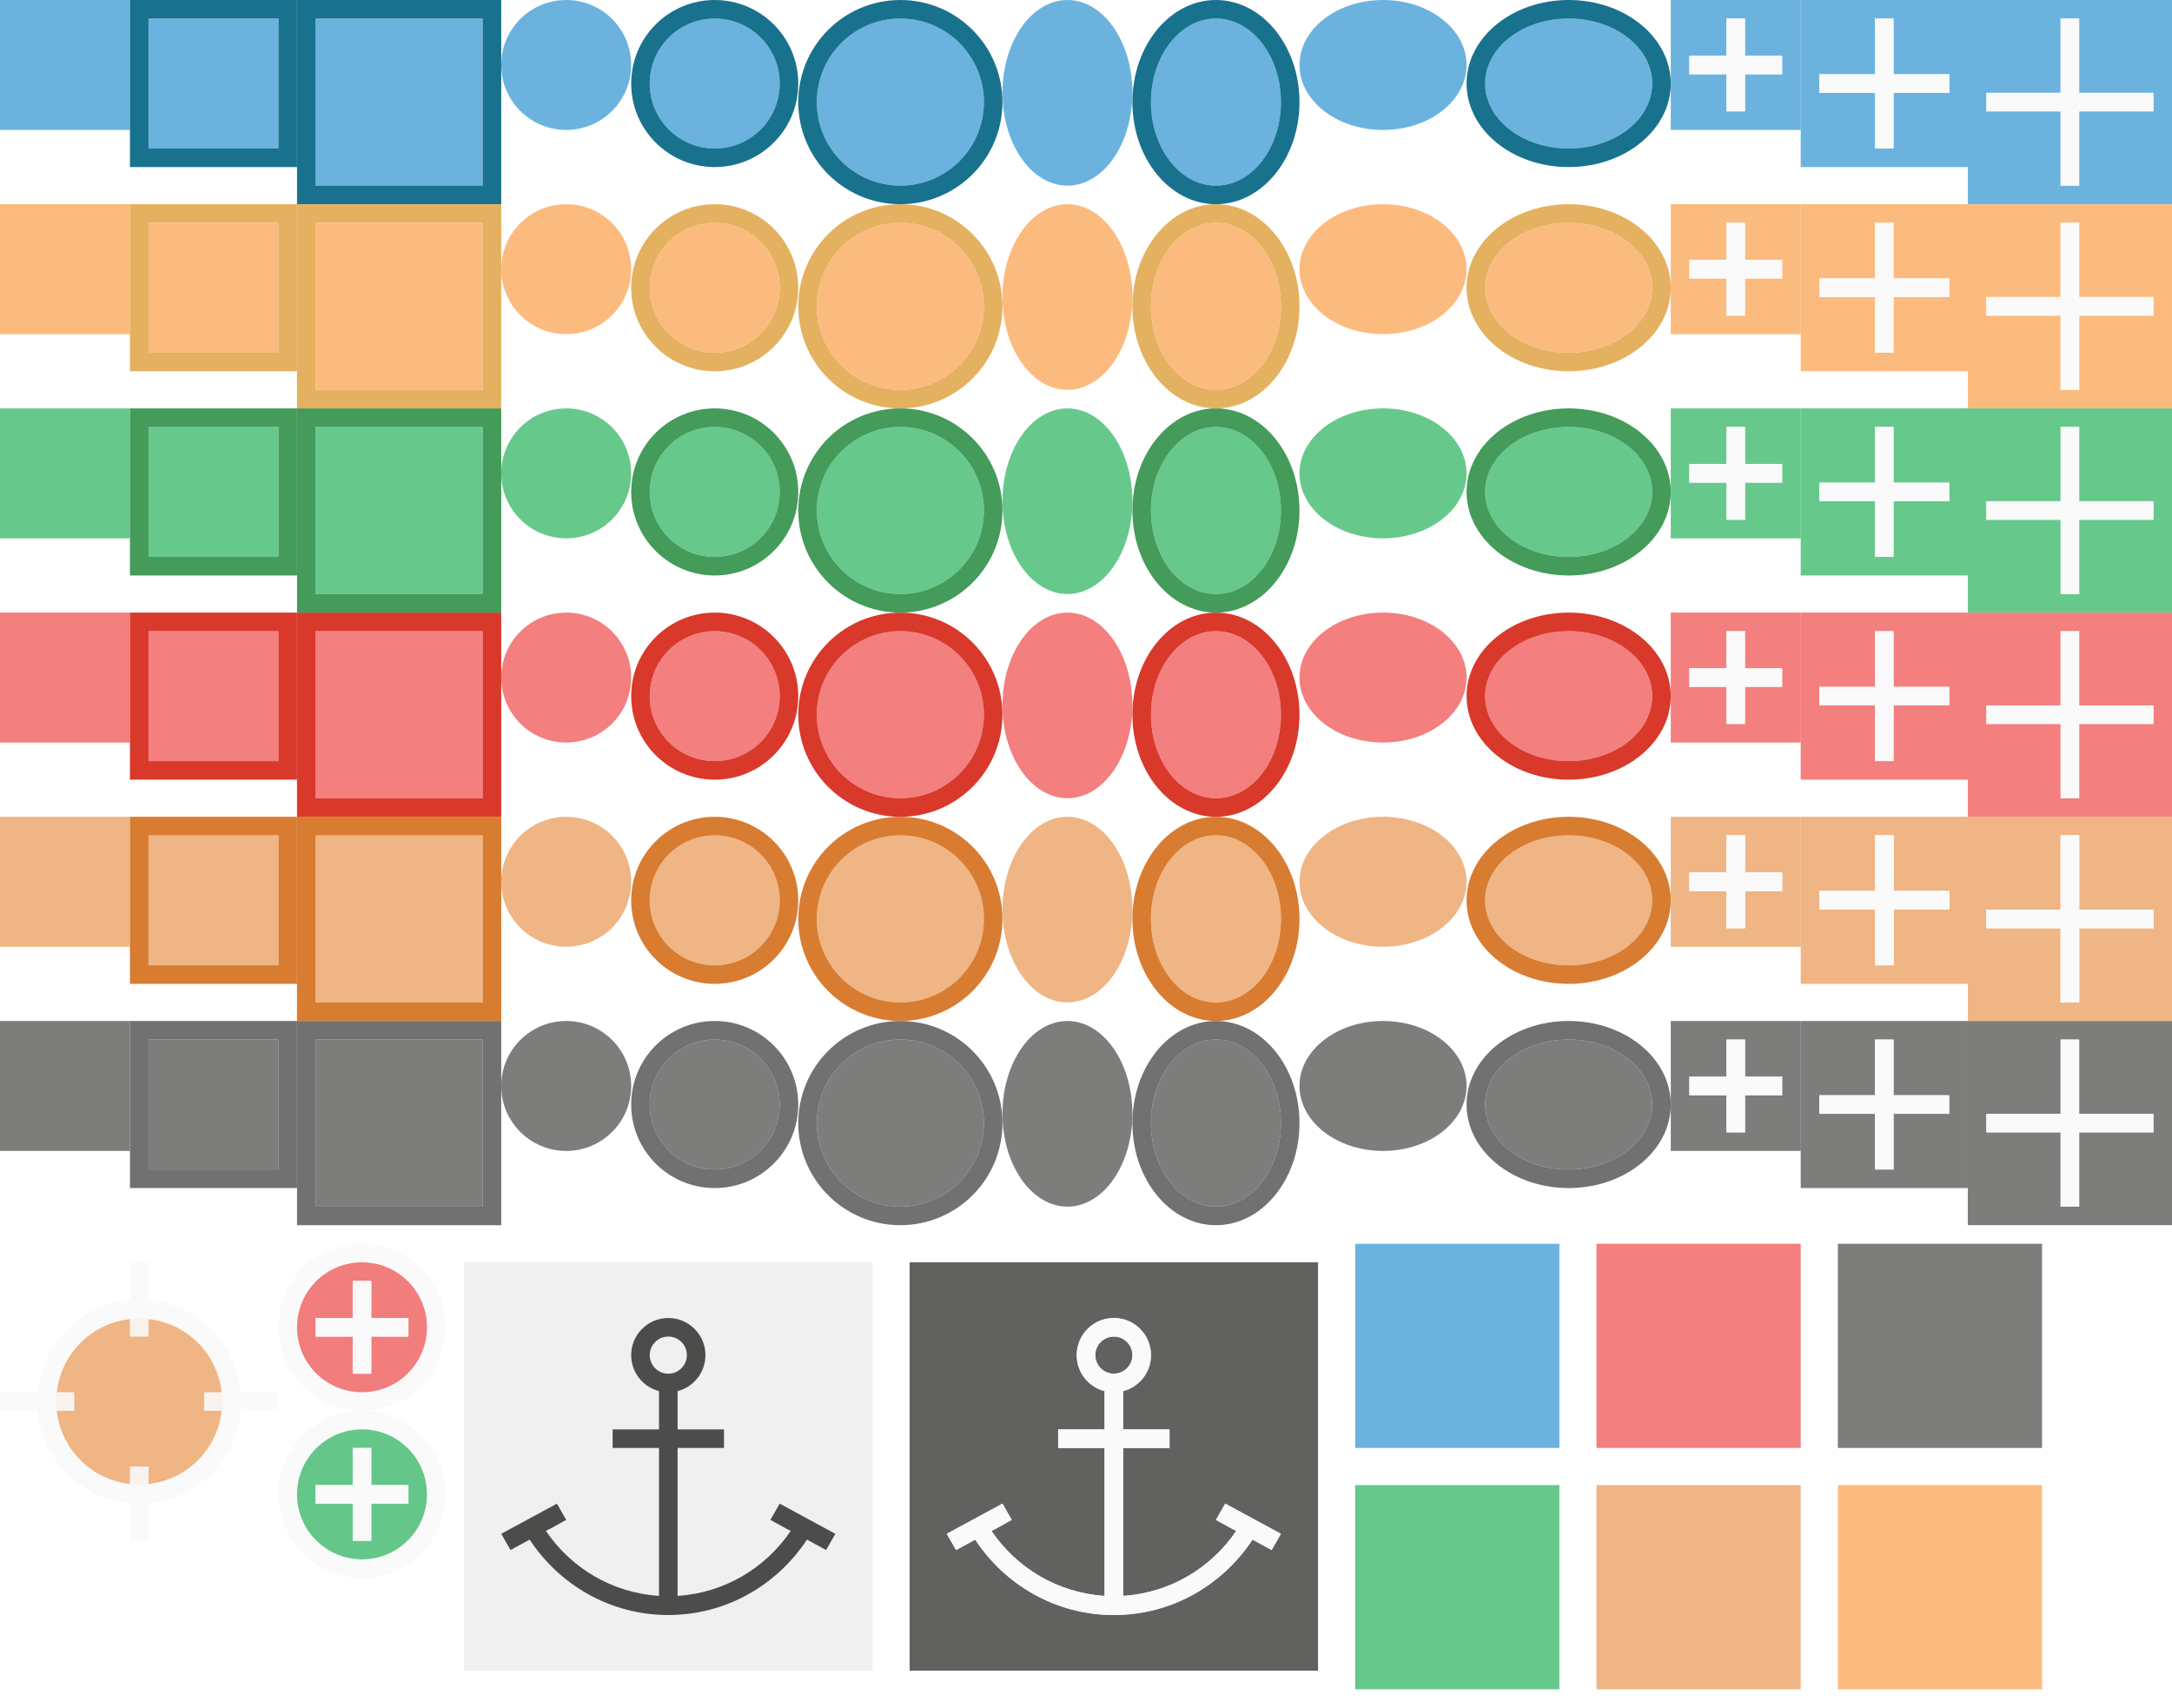
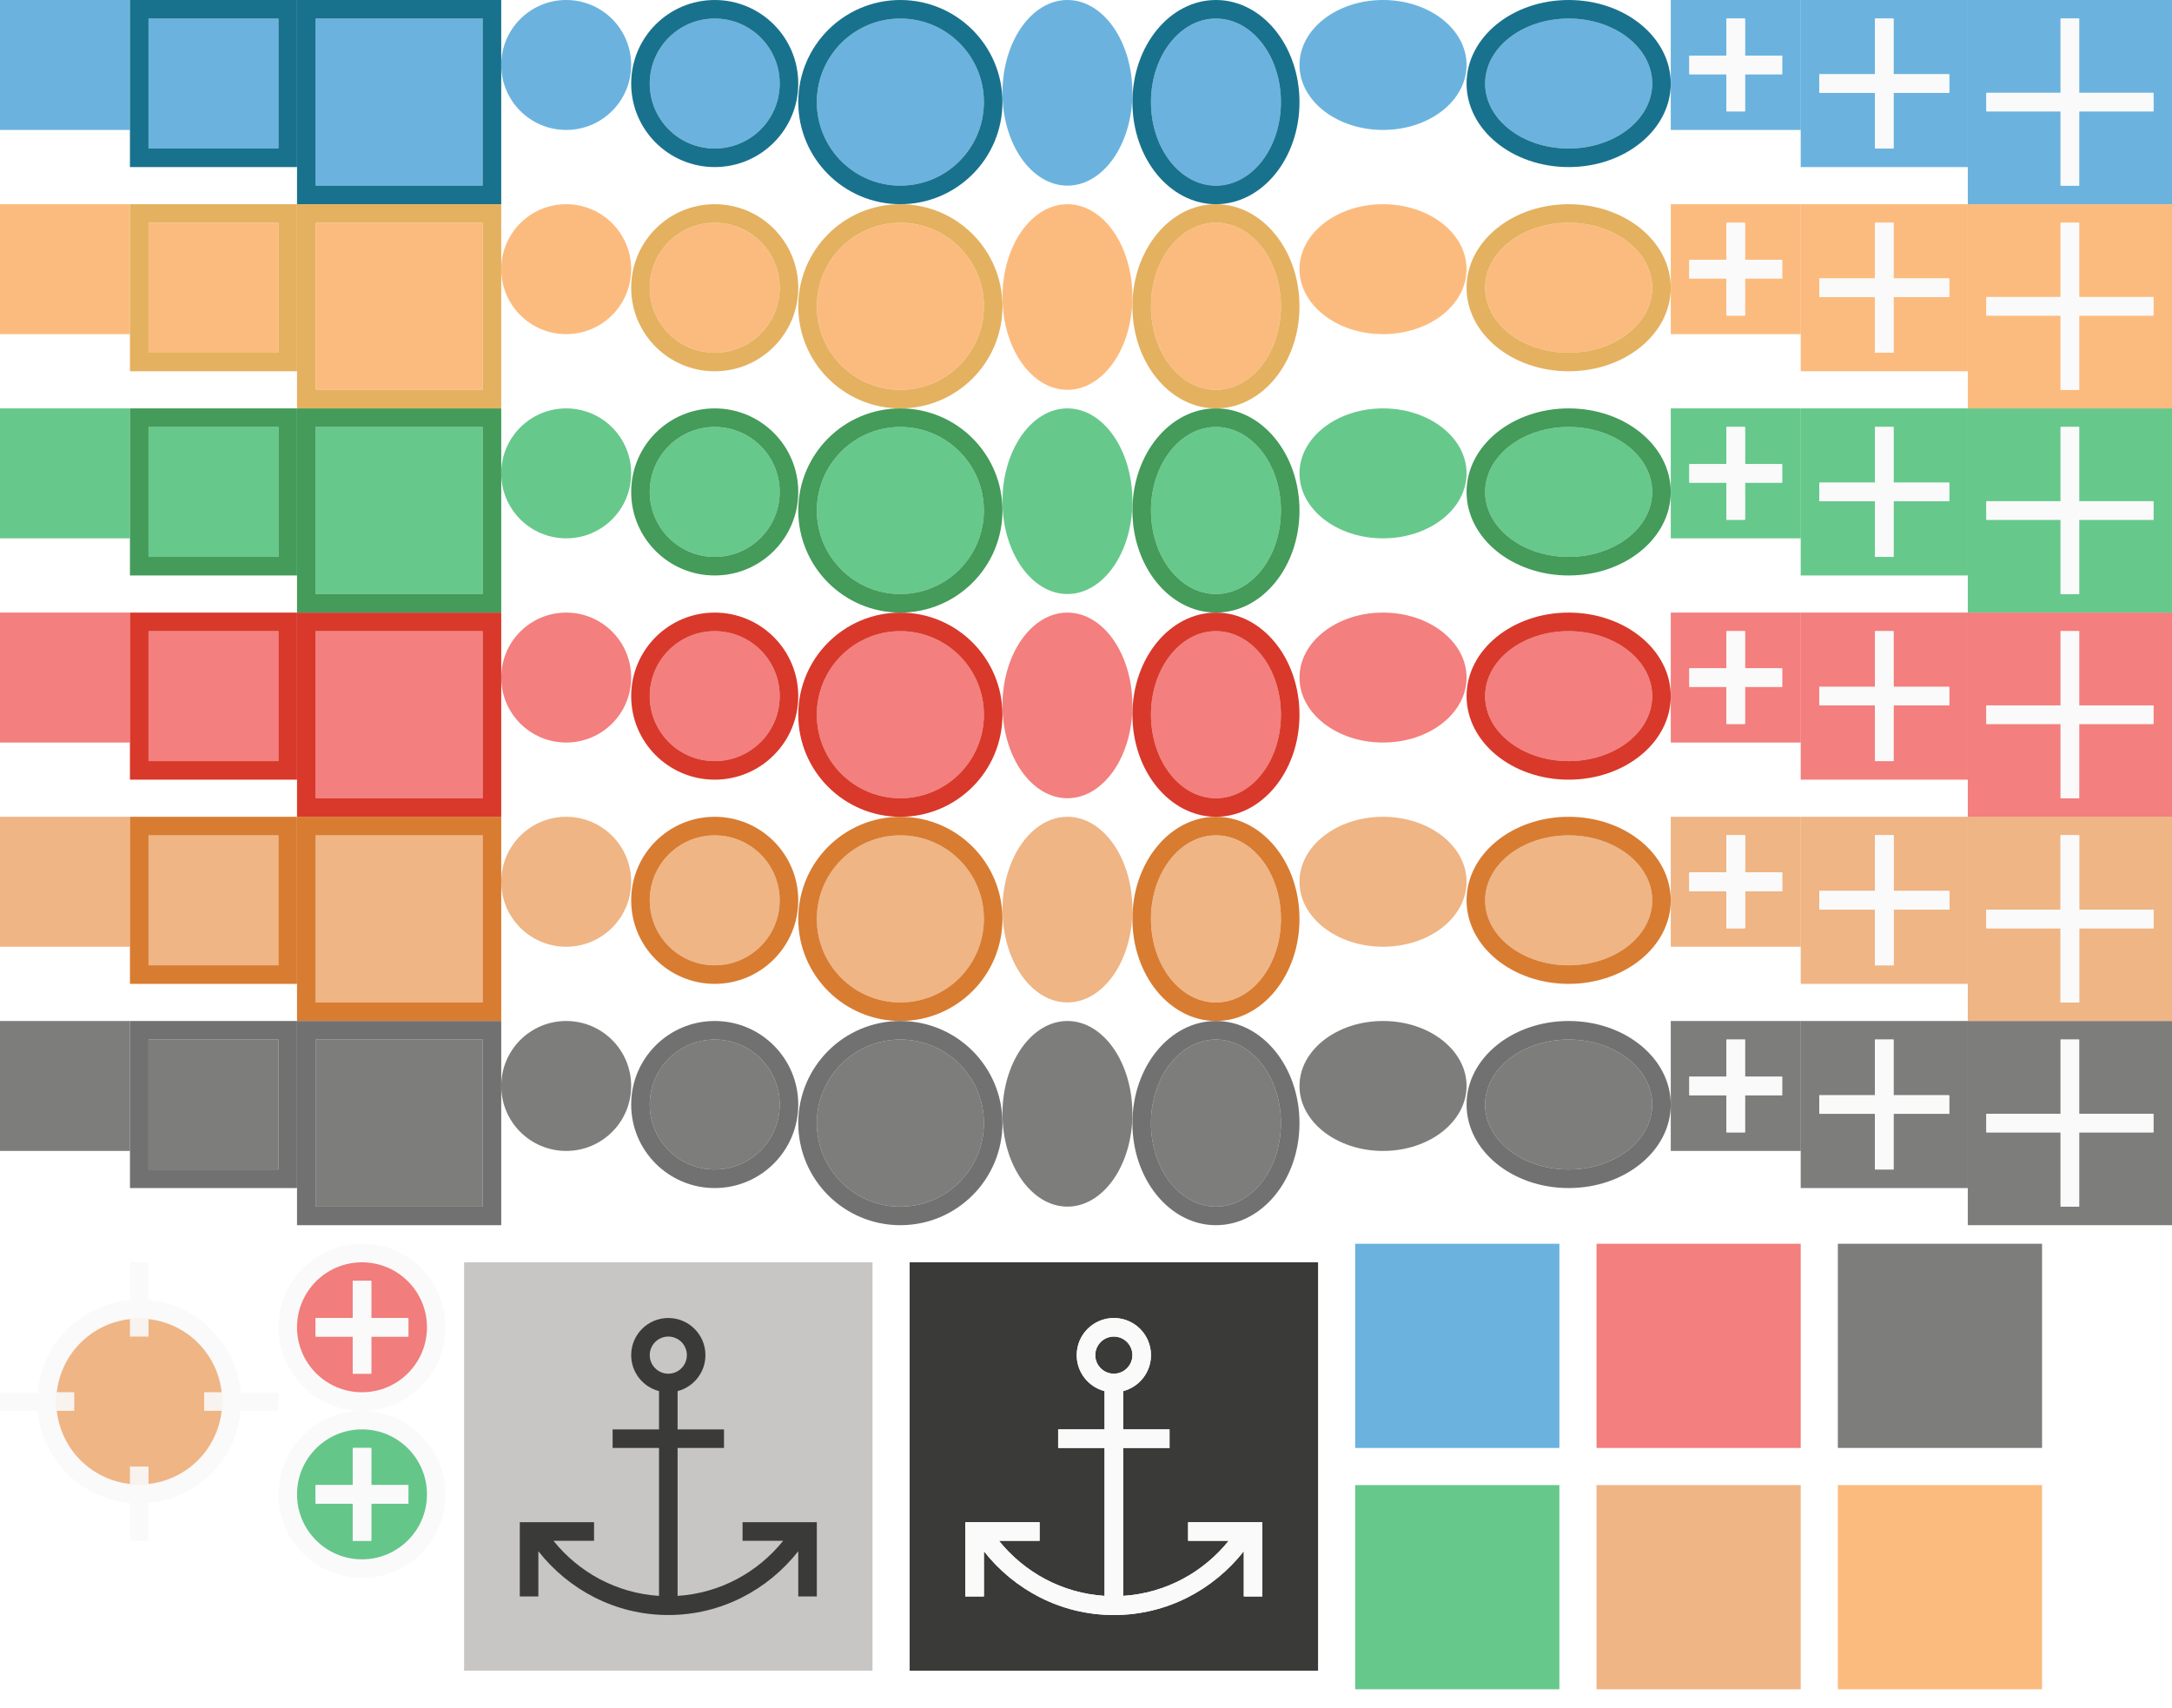
<svg xmlns="http://www.w3.org/2000/svg" viewBox="0 0 117 92">
  <path d="m99 67h11v11h-11z" fill="#3a3a38" opacity=".66" />
-   <path d="m25 68h22v22h-22z" fill="#b3b3b3" opacity=".2" />
-   <path d="m36 71c-1.105 0-2 .895-2 2 0 .932.637 1.716 1.5 1.938v2.062h-2.5v1h2.5v7.969c-2.539-.163-4.748-1.512-6.094-3.5l.188-.094.906-.5-.5-.875c0 0-3 1.625-3 1.625l.5.875 1.031-.562c1.604 2.436 4.336 4.062 7.469 4.062s5.864-1.627 7.469-4.062l1.031.562.5-.875c0-.001-3-1.625-3-1.625l-.5.875.906.5.188.094c-1.345 1.988-3.555 3.337-6.094 3.5v-7.969h2.5v-1h-2.5v-2.062c.863-.222 1.5-1.006 1.5-1.938 0-1.105-.895-2-2-2zm0 1c.552 0 1 .448 1 1s-.448 1-1 1-1-.448-1-1 .448-1 1-1z" fill="#3a3a38" fill-rule="evenodd" opacity=".9" />
+   <path d="m25 68h22v22h-22z" fill="#c8c6c4" />
+   <path d="m36 71c-1.105 0-2 .895-2 2 0 .932.637 1.716 1.5 1.938v2.062h-2.5v1h2.5v7.969c-2.303-.148-4.328-1.277-5.689-2.969h2.189v-1h-3-1v1 3h1v-2.436c1.639 2.079 4.148 3.436 7 3.436s5.361-1.357 7-3.436v2.436h1v-3-1h-1-3v1h2.189c-1.362 1.692-3.386 2.821-5.689 2.969v-7.969h2.5v-1h-2.5v-2.062c.863-.222 1.5-1.006 1.5-1.938 0-1.105-.895-2-2-2zm0 1c.552 0 1 .448 1 1s-.448 1-1 1-1-.448-1-1 .448-1 1-1z" fill="#3a3a38" fill-rule="evenodd" />
  <g fill="#18ab50">
    <path d="m0 22h7v7h-7z" opacity=".66" />
    <path d="m8 23h7v7h-7z" opacity=".66" />
    <path d="m17 23h9v9h-9z" opacity=".66" />
    <path d="m34 25.5a3.5 3.5 0 0 1 -3.5 3.5 3.5 3.5 0 0 1 -3.5-3.5 3.5 3.5 0 0 1 3.5-3.5 3.5 3.5 0 0 1 3.5 3.5z" opacity=".66" />
    <path d="m42 26.5a3.5 3.5 0 0 1 -3.5 3.5 3.5 3.5 0 0 1 -3.5-3.5 3.5 3.5 0 0 1 3.5-3.5 3.5 3.5 0 0 1 3.5 3.5z" opacity=".66" />
    <path d="m53 27.5a4.5 4.5 0 0 1 -4.5 4.5 4.5 4.5 0 0 1 -4.5-4.5 4.5 4.5 0 0 1 4.5-4.5 4.5 4.5 0 0 1 4.5 4.5z" opacity=".66" />
    <path d="m61 27a3.5 5 0 0 1 -3.5 5 3.5 5 0 0 1 -3.5-5 3.5 5 0 0 1 3.5-5 3.5 5 0 0 1 3.5 5z" opacity=".66" />
    <path d="m69 27.5a3.5 4.5 0 0 1 -3.5 4.5 3.5 4.5 0 0 1 -3.5-4.5 3.5 4.5 0 0 1 3.5-4.5 3.5 4.5 0 0 1 3.5 4.5z" opacity=".66" />
    <path d="m79 25.5a4.5 3.5 0 0 1 -4.5 3.5 4.5 3.5 0 0 1 -4.5-3.5 4.5 3.5 0 0 1 4.5-3.5 4.5 3.5 0 0 1 4.5 3.5z" opacity=".66" />
    <path d="m89 26.5a4.5 3.5 0 0 1 -4.5 3.5 4.5 3.5 0 0 1 -4.5-3.5 4.5 3.5 0 0 1 4.5-3.5 4.5 3.5 0 0 1 4.5 3.5z" opacity=".66" />
    <path d="m90 22v7h7v-7zm3 1h1v2h2v1h-2v2h-1v-1-1h-2v-1h2v-1z" opacity=".66" />
    <path d="m97 22v9h9v-9zm4 1h1v3h3v1h-3v3h-1v-1-2h-3v-1h3v-2z" opacity=".66" />
    <path d="m106 22v11h11v-11zm5 1h1v4h4v1h-4v4h-1v-1-3h-4v-1h4v-3z" opacity=".66" />
  </g>
  <g fill="#1e8bcd">
    <path d="m97 0v9h9v-9zm4 1h1v1 2h2 1v1h-1-2v2 1h-1v-1-2h-2-1v-1h1 2v-2z" opacity=".66" />
    <path d="m106 0v11h11v-11zm5 1h1v1 3h3 1v1h-1-3v3 1h-1v-1-3h-3-1v-1h1 3v-3z" opacity=".66" />
    <path d="m90 0v7h7v-7zm3 1h1v1 1h1 1v1h-1-1v1 1h-1v-1-1h-1-1v-1h1 1v-1z" opacity=".66" />
    <path d="m0 0v7h7v-7z" opacity=".66" />
    <path d="m8 1v7h7v-7z" opacity=".66" />
    <path d="m17 1v9h9v-9z" opacity=".66" />
    <path d="m30.5 0c-1.933 0-3.5 1.567-3.5 3.5s1.567 3.5 3.5 3.5 3.5-1.567 3.5-3.5-1.567-3.5-3.5-3.5z" opacity=".66" />
    <path d="m38.5 1c-1.933 0-3.5 1.567-3.5 3.5s1.567 3.5 3.5 3.5 3.5-1.567 3.5-3.5-1.567-3.5-3.5-3.5z" opacity=".66" />
    <path d="m48.5 1c-2.485 0-4.5 2.015-4.5 4.5s2.015 4.5 4.5 4.5 4.5-2.015 4.5-4.5-2.015-4.5-4.5-4.5z" opacity=".66" />
    <path d="m57.5 0c-1.933 0-3.5 2.239-3.5 5s1.567 5 3.5 5 3.5-2.239 3.5-5-1.567-5-3.5-5z" opacity=".66" />
    <path d="m65.5 1c-1.933 0-3.5 2.015-3.5 4.5s1.567 4.5 3.5 4.5 3.5-2.015 3.5-4.5-1.567-4.5-3.5-4.5z" opacity=".66" />
    <path d="m84.5 1c-2.485 0-4.5 1.567-4.5 3.5s2.015 3.5 4.5 3.5 4.5-1.567 4.5-3.5-2.015-3.5-4.5-3.5z" opacity=".66" />
    <path d="m74.5 0c-2.485 0-4.5 1.567-4.5 3.5s2.015 3.5 4.5 3.5 4.5-1.567 4.5-3.5-2.015-3.5-4.5-3.5z" opacity=".66" />
  </g>
  <g fill="#fb983b">
    <path d="m0 11h7v7h-7z" opacity=".66" />
    <path d="m8 12h7v7h-7z" opacity=".66" />
    <path d="m17 12h9v9h-9z" opacity=".66" />
    <path d="m34 14.5a3.5 3.5 0 0 1 -3.5 3.5 3.5 3.5 0 0 1 -3.5-3.5 3.5 3.5 0 0 1 3.5-3.5 3.5 3.5 0 0 1 3.5 3.5z" opacity=".66" />
    <path d="m42 15.5a3.5 3.5 0 0 1 -3.5 3.5 3.5 3.5 0 0 1 -3.5-3.5 3.5 3.5 0 0 1 3.5-3.5 3.5 3.5 0 0 1 3.5 3.5z" opacity=".66" />
    <path d="m53 16.5a4.5 4.5 0 0 1 -4.5 4.5 4.5 4.5 0 0 1 -4.5-4.5 4.5 4.5 0 0 1 4.5-4.5 4.5 4.5 0 0 1 4.5 4.5z" opacity=".66" />
    <path d="m61 16a3.5 5 0 0 1 -3.5 5 3.5 5 0 0 1 -3.5-5 3.5 5 0 0 1 3.5-5 3.5 5 0 0 1 3.5 5z" opacity=".66" />
    <path d="m69 16.5a3.5 4.5 0 0 1 -3.5 4.5 3.5 4.5 0 0 1 -3.5-4.5 3.5 4.5 0 0 1 3.5-4.5 3.5 4.5 0 0 1 3.5 4.5z" opacity=".66" />
    <path d="m79 14.5a4.5 3.5 0 0 1 -4.5 3.5 4.5 3.5 0 0 1 -4.5-3.5 4.5 3.5 0 0 1 4.5-3.5 4.5 3.5 0 0 1 4.5 3.5z" opacity=".66" />
    <path d="m89 15.5a4.5 3.5 0 0 1 -4.5 3.5 4.5 3.5 0 0 1 -4.5-3.5 4.5 3.5 0 0 1 4.5-3.5 4.5 3.5 0 0 1 4.5 3.5z" opacity=".66" />
    <path d="m90 11v7h7v-7zm3 1h1v2h2v1h-2v2h-1v-1-1h-2v-1h2v-1z" opacity=".66" />
    <path d="m97 11v9h9v-9zm4 1h1v3h3v1h-3v3h-1v-1-2h-3v-1h3v-2z" opacity=".66" />
    <path d="m106 11v11h11v-11zm5 1h1v4h4v1h-4v4h-1v-1-3h-4v-1h4v-3z" opacity=".66" />
  </g>
  <g fill="#3a3a38">
    <path d="m0 55h7v7h-7z" opacity=".66" />
    <path d="m8 56h7v7h-7z" opacity=".66" />
    <path d="m17 56h9v9h-9z" opacity=".66" />
    <path d="m34 58.5a3.5 3.5 0 0 1 -3.5 3.5 3.5 3.5 0 0 1 -3.5-3.5 3.5 3.5 0 0 1 3.5-3.5 3.5 3.5 0 0 1 3.5 3.5z" opacity=".66" />
    <path d="m42 59.5a3.5 3.5 0 0 1 -3.5 3.5 3.5 3.5 0 0 1 -3.5-3.5 3.5 3.5 0 0 1 3.5-3.5 3.5 3.5 0 0 1 3.5 3.5z" opacity=".66" />
    <path d="m53 60.5a4.5 4.5 0 0 1 -4.5 4.5 4.5 4.5 0 0 1 -4.5-4.5 4.5 4.5 0 0 1 4.5-4.5 4.5 4.5 0 0 1 4.5 4.5z" opacity=".66" />
    <path d="m61 60a3.5 5 0 0 1 -3.5 5 3.5 5 0 0 1 -3.5-5 3.5 5 0 0 1 3.5-5 3.5 5 0 0 1 3.5 5z" opacity=".66" />
    <path d="m69 60.5a3.5 4.5 0 0 1 -3.5 4.5 3.5 4.5 0 0 1 -3.5-4.5 3.5 4.5 0 0 1 3.5-4.5 3.5 4.5 0 0 1 3.5 4.5z" opacity=".66" />
    <path d="m79 58.5a4.5 3.5 0 0 1 -4.5 3.5 4.5 3.5 0 0 1 -4.5-3.5 4.5 3.5 0 0 1 4.5-3.5 4.5 3.5 0 0 1 4.5 3.5z" opacity=".66" />
    <path d="m89 59.5a4.5 3.5 0 0 1 -4.5 3.5 4.5 3.5 0 0 1 -4.5-3.5 4.5 3.5 0 0 1 4.5-3.5 4.5 3.5 0 0 1 4.5 3.5z" opacity=".66" />
    <path d="m90 55v7h7v-7zm3 1h1v2h2v1h-2v2h-1v-1-1h-2v-1h2v-1z" opacity=".66" />
    <path d="m97 55v9h9v-9zm4 1h1v3h3v1h-3v3h-1v-1-2h-3v-1h3v-2z" opacity=".66" />
    <path d="m106 55v11h11v-11zm5 1h1v4h4v1h-4v4h-1v-1-3h-4v-1h4v-3z" opacity=".66" />
  </g>
  <g fill="#e78e46">
    <path d="m0 44h7v7h-7z" opacity=".66" />
    <path d="m8 45h7v7h-7z" opacity=".66" />
    <path d="m17 45h9v9h-9z" opacity=".66" />
    <path d="m34 47.5a3.5 3.5 0 0 1 -3.5 3.5 3.5 3.5 0 0 1 -3.5-3.5 3.5 3.5 0 0 1 3.5-3.5 3.5 3.5 0 0 1 3.5 3.5z" opacity=".66" />
    <path d="m42 48.5a3.5 3.5 0 0 1 -3.5 3.5 3.5 3.5 0 0 1 -3.5-3.5 3.5 3.5 0 0 1 3.5-3.5 3.5 3.5 0 0 1 3.5 3.5z" opacity=".66" />
    <path d="m53 49.5a4.5 4.5 0 0 1 -4.5 4.5 4.5 4.5 0 0 1 -4.5-4.5 4.5 4.5 0 0 1 4.5-4.5 4.5 4.5 0 0 1 4.5 4.5z" opacity=".66" />
    <path d="m61 49a3.5 5 0 0 1 -3.5 5 3.5 5 0 0 1 -3.5-5 3.5 5 0 0 1 3.5-5 3.5 5 0 0 1 3.5 5z" opacity=".66" />
  </g>
  <path d="m65.5 44c-2.485 0-4.5 2.462-4.5 5.5 0 3.038 2.015 5.5 4.5 5.5s4.5-2.462 4.5-5.5c0-3.038-2.015-5.5-4.5-5.5zm0 1c1.933 0 3.5 2.015 3.5 4.5s-1.567 4.5-3.5 4.5-3.5-2.015-3.5-4.5 1.567-4.5 3.5-4.5z" fill="#d46e1c" opacity=".9" />
  <g fill="#e78e46">
    <path d="m69 49.5a3.5 4.5 0 0 1 -3.5 4.5 3.5 4.5 0 0 1 -3.5-4.5 3.5 4.5 0 0 1 3.5-4.5 3.5 4.5 0 0 1 3.5 4.5z" opacity=".66" />
    <path d="m79 47.5a4.5 3.5 0 0 1 -4.5 3.5 4.5 3.5 0 0 1 -4.5-3.5 4.5 3.5 0 0 1 4.5-3.5 4.5 3.5 0 0 1 4.5 3.5z" opacity=".66" />
    <path d="m89 48.5a4.5 3.5 0 0 1 -4.5 3.5 4.5 3.5 0 0 1 -4.5-3.5 4.5 3.5 0 0 1 4.5-3.5 4.5 3.5 0 0 1 4.5 3.5z" opacity=".66" />
    <path d="m90 44v7h7v-7zm3 1h1v2h2v1h-2v2h-1v-1-1h-2v-1h2v-1z" opacity=".66" />
    <path d="m97 44v9h9v-9zm4 1h1v3h3v1h-3v3h-1v-1-2h-3v-1h3v-2z" opacity=".66" />
    <path d="m106 44v11h11v-11zm5 1h1v4h4v1h-4v4h-1v-1-3h-4v-1h4v-3z" opacity=".66" />
  </g>
  <g fill="#fafafa">
    <path d="m93 45v2h-2v1h2v2h1v-2h2v-1h-2v-2z" />
    <path d="m101 45v3h-3v1h3v3h1v-3h3v-1h-3v-3z" />
    <path d="m111 45v4h-4v1h4v4h1v-4h4v-1h-4v-4z" />
  </g>
  <g fill="#ed3d3b">
    <path d="m0 33h7v7h-7z" opacity=".66" />
    <path d="m8 34h7v7h-7z" opacity=".66" />
    <path d="m17 34h9v9h-9z" opacity=".66" />
    <path d="m34 36.5a3.5 3.5 0 0 1 -3.5 3.5 3.5 3.5 0 0 1 -3.5-3.5 3.5 3.5 0 0 1 3.5-3.5 3.5 3.5 0 0 1 3.5 3.5z" opacity=".66" />
    <path d="m42 37.5a3.5 3.5 0 0 1 -3.5 3.5 3.5 3.5 0 0 1 -3.5-3.5 3.5 3.5 0 0 1 3.5-3.5 3.5 3.5 0 0 1 3.5 3.5z" opacity=".66" />
    <path d="m53 38.5a4.5 4.5 0 0 1 -4.5 4.5 4.5 4.5 0 0 1 -4.5-4.5 4.5 4.5 0 0 1 4.5-4.5 4.5 4.5 0 0 1 4.5 4.5z" opacity=".66" />
    <path d="m61 38a3.5 5 0 0 1 -3.5 5 3.5 5 0 0 1 -3.5-5 3.5 5 0 0 1 3.5-5 3.5 5 0 0 1 3.5 5z" opacity=".66" />
    <path d="m69 38.5a3.5 4.5 0 0 1 -3.5 4.5 3.5 4.5 0 0 1 -3.5-4.5 3.5 4.5 0 0 1 3.5-4.5 3.5 4.5 0 0 1 3.5 4.5z" opacity=".66" />
    <path d="m79 36.5a4.5 3.5 0 0 1 -4.5 3.5 4.5 3.5 0 0 1 -4.5-3.5 4.5 3.5 0 0 1 4.5-3.5 4.5 3.5 0 0 1 4.5 3.5z" opacity=".66" />
    <path d="m89 37.5a4.5 3.5 0 0 1 -4.5 3.5 4.5 3.5 0 0 1 -4.5-3.5 4.5 3.5 0 0 1 4.5-3.5 4.5 3.5 0 0 1 4.5 3.5z" opacity=".66" />
    <path d="m90 33v7h7v-7zm3 1h1v2h2v1h-2v2h-1v-1-1h-2v-1h2v-1z" opacity=".66" />
    <path d="m97 33v9h9v-9zm4 1h1v3h3v1h-3v3h-1v-1-2h-3v-1h3v-2z" opacity=".66" />
    <path d="m106 33v11h11v-11zm5 1h1v4h4v1h-4v4h-1v-1-3h-4v-1h4v-3z" opacity=".66" />
  </g>
  <g fill="#fafafa">
    <path d="m93 34v2h-2v1h2v2h1v-2h2v-1h-2v-2z" opacity=".9" />
    <path d="m101 34v3h-3v1h3v3h1v-3h3v-1h-3v-3z" opacity=".9" />
    <path d="m111 34v4h-4v1h4v4h1v-4h4v-1h-4v-4z" opacity=".9" />
  </g>
  <path d="m73 67h11v11h-11z" fill="#1e8bcd" opacity=".66" />
  <path d="m86 67h11v11h-11z" fill="#ed3d3b" opacity=".66" />
  <path d="m73 80h11v11h-11z" fill="#18ab50" opacity=".66" />
  <path d="m86 80h11v11h-11z" fill="#e78e46" opacity=".66" />
  <path d="m99 80h11v11h-11z" fill="#fb983b" opacity=".66" />
  <path d="m7.5 71c-2.485 0-4.5 2.015-4.5 4.5s2.015 4.5 4.5 4.5 4.5-2.015 4.5-4.5-2.015-4.5-4.5-4.5z" fill="#e78e46" opacity=".66" />
-   <path d="m49 68v22h22v-22zm11 3c1.105 0 2 .895 2 2 0 .932-.637 1.716-1.5 1.938v2.062h2.5v1h-2.5v7.969c2.539-.163 4.748-1.512 6.094-3.5l-.188-.094-.906-.5.5-.875s3 1.624 3 1.625l-.5.875-1.031-.562c-1.605 2.436-4.336 4.062-7.469 4.062s-5.865-1.627-7.469-4.062l-1.031.562-.5-.875s3-1.625 3-1.625l.5.875-.906.5-.188.094c1.345 1.988 3.555 3.337 6.094 3.5v-7.969h-2.5v-1h2.5v-2.062c-.863-.222-1.5-1.006-1.5-1.938 0-1.105.895-2 2-2zm0 1c-.552 0-1 .448-1 1s.448 1 1 1 1-.448 1-1-.448-1-1-1z" fill="#3a3a38" opacity=".8" />
+   <path d="m49 68v22h22v-22zm11 3c1.105 0 2 .895 2 2 0 .932-.637 1.716-1.5 1.938v2.062h2.5v1h-2.5v7.969c2.303-.148 4.328-1.277 5.689-2.969h-2.189v-1h3 1v1 3h-1v-2.436c-1.639 2.079-4.148 3.436-7 3.436s-5.361-1.357-7-3.436v2.436h-1v-3-1h1 3v1h-2.189c1.362 1.692 3.386 2.821 5.689 2.969v-7.969h-2.5v-1h2.5v-2.062c-.863-.222-1.5-1.006-1.5-1.938 0-1.105.895-2 2-2zm0 1c-.552 0-1 .448-1 1s.448 1 1 1 1-.448 1-1-.448-1-1-1z" fill="#3a3a38" />
  <g fill="#fafafa">
    <path d="m93 23v2h-2v1h2v2h1v-2h2v-1h-2v-2z" opacity=".9" />
    <path d="m101 23v3h-3v1h3v3h1v-3h3v-1h-3v-3z" opacity=".9" />
    <path d="m111 23v4h-4v1h4v4h1v-4h4v-1h-4v-4z" opacity=".9" />
    <path d="m93 56v2h-2v1h2v2h1v-2h2v-1h-2v-2z" opacity=".9" />
    <path d="m101 56v3h-3v1h3v3h1v-3h3v-1h-3v-3z" opacity=".9" />
    <path d="m111 56v4h-4v1h4v4h1v-4h4v-1h-4v-4z" opacity=".9" />
    <path d="m7 68v2.031c-2.638.238-4.731 2.331-4.969 4.969h-2.031v1h2.031c.238 2.638 2.331 4.731 4.969 4.969v2.031h1v-2.031c2.638-.238 4.731-2.331 4.969-4.969h2.031v-1h-2.031c-.238-2.638-2.331-4.731-4.969-4.969v-2.031zm0 3.062v.938h1v-.938c2.079.234 3.704 1.858 3.938 3.938h-.938v1h.938c-.234 2.079-1.858 3.704-3.938 3.938v-.938h-1v.938c-2.079-.234-3.704-1.858-3.938-3.938h.938v-1h-.938c.234-2.079 1.858-3.704 3.938-3.938z" opacity=".9" />
    <path d="m93 45v2h-2v1h2v2h1v-2h2v-1h-2v-2z" opacity=".9" />
    <path d="m101 45v3h-3v1h3v3h1v-3h3v-1h-3v-3z" opacity=".9" />
    <path d="m111 45v4h-4v1h4v4h1v-4h4v-1h-4v-4z" opacity=".9" />
  </g>
  <g fill="#d46e1c">
    <path d="m7 44v8 1h8 1v-9h-1-7zm1 1h7v7h-7z" opacity=".9" />
    <path d="m16 44v11h11v-11zm1 1h9v9h-9z" opacity=".9" />
    <path d="m38.5 44c-2.485 0-4.5 2.015-4.5 4.5s2.015 4.5 4.5 4.5 4.5-2.015 4.5-4.5-2.015-4.5-4.5-4.5zm0 1c1.933 0 3.5 1.567 3.5 3.5s-1.567 3.5-3.5 3.5-3.5-1.567-3.5-3.5 1.567-3.5 3.5-3.5z" opacity=".9" />
    <path d="m48.5 44c-3.038 0-5.5 2.462-5.5 5.5s2.462 5.5 5.5 5.5 5.5-2.462 5.5-5.5-2.462-5.5-5.5-5.5zm0 1c2.485 0 4.5 2.015 4.5 4.5s-2.015 4.5-4.5 4.5-4.5-2.015-4.5-4.5 2.015-4.5 4.5-4.5z" opacity=".9" />
    <path d="m84.5 44c-3.038 0-5.5 2.015-5.5 4.5s2.462 4.5 5.5 4.5 5.5-2.015 5.5-4.5-2.462-4.5-5.5-4.5zm0 1c2.485 0 4.5 1.567 4.5 3.5s-2.015 3.5-4.5 3.5-4.5-1.567-4.5-3.5 2.015-3.5 4.5-3.5z" opacity=".9" />
  </g>
  <g fill="#fafafa">
    <path d="m93 12v2h-2v1h2v2h1v-2h2v-1h-2v-2z" opacity=".9" />
    <path d="m101 12v3h-3v1h3v3h1v-3h3v-1h-3v-3z" opacity=".9" />
    <path d="m111 12v4h-4v1h4v4h1v-4h4v-1h-4v-4z" opacity=".9" />
  </g>
  <g fill="#d42314">
    <path d="m16 33v11h11v-11zm1 1h9v9h-9z" opacity=".9" />
    <path d="m7 33v9h9v-9zm1 1h7v7h-7z" opacity=".9" />
    <path d="m38.5 33c-2.485 0-4.5 2.015-4.5 4.5 0 2.485 2.015 4.5 4.5 4.5s4.5-2.015 4.5-4.5c0-2.485-2.015-4.5-4.5-4.5zm0 1c1.933 0 3.5 1.567 3.5 3.5s-1.567 3.5-3.5 3.5-3.5-1.567-3.5-3.5 1.567-3.5 3.5-3.5z" opacity=".9" />
    <path d="m48.5 33c-3.038 0-5.5 2.462-5.5 5.5 0 3.038 2.462 5.5 5.5 5.5s5.5-2.462 5.5-5.5c0-3.038-2.462-5.5-5.5-5.5zm0 1c2.485 0 4.5 2.015 4.5 4.5 0 2.485-2.015 4.5-4.5 4.5s-4.5-2.015-4.5-4.5c0-2.485 2.015-4.5 4.5-4.5z" opacity=".9" />
    <path d="m84.5 33c-3.038 0-5.5 2.015-5.5 4.5 0 2.485 2.462 4.5 5.5 4.5s5.5-2.015 5.5-4.5c0-2.485-2.462-4.5-5.5-4.5zm0 1c2.485 0 4.5 1.567 4.5 3.5s-2.015 3.5-4.5 3.5-4.5-1.567-4.5-3.5 2.015-3.5 4.5-3.5z" opacity=".9" />
    <path d="m65.5 33c-2.485 0-4.5 2.462-4.5 5.5 0 3.038 2.015 5.5 4.5 5.5s4.5-2.462 4.5-5.5c0-3.038-2.015-5.5-4.5-5.5zm0 1c1.933 0 3.5 2.015 3.5 4.5 0 2.485-1.567 4.5-3.5 4.5s-3.5-2.015-3.5-4.5c0-2.485 1.567-4.5 3.5-4.5z" opacity=".9" />
  </g>
  <g fill="#006381">
    <path d="m7 0v8 1h8 1v-9h-1-7zm1 1h7v7h-7z" opacity=".9" />
    <path d="m16 0v11h11v-11zm1 1h9v9h-9z" opacity=".9" />
    <path d="m38.5 0c-2.485 0-4.5 2.015-4.5 4.5s2.015 4.5 4.5 4.5 4.5-2.015 4.5-4.5-2.015-4.5-4.5-4.5zm0 1c1.933 0 3.5 1.567 3.5 3.5s-1.567 3.5-3.5 3.5-3.5-1.567-3.5-3.5 1.567-3.5 3.5-3.5z" opacity=".9" />
    <path d="m48.5 0c-3.038 0-5.5 2.462-5.5 5.5s2.462 5.5 5.5 5.5 5.5-2.462 5.5-5.5-2.462-5.5-5.5-5.5zm0 1c2.485 0 4.5 2.015 4.5 4.5s-2.015 4.5-4.5 4.5-4.5-2.015-4.5-4.5 2.015-4.5 4.5-4.5z" opacity=".9" />
    <path d="m84.5 0c-3.038 0-5.5 2.015-5.5 4.5s2.462 4.5 5.5 4.5 5.5-2.015 5.5-4.5-2.462-4.5-5.5-4.5zm0 1c2.485 0 4.5 1.567 4.5 3.5s-2.015 3.5-4.5 3.5-4.5-1.567-4.5-3.5 2.015-3.5 4.5-3.5z" opacity=".9" />
    <path d="m65.5 0c-2.485 0-4.5 2.462-4.5 5.5 0 3.038 2.015 5.5 4.5 5.5s4.5-2.462 4.5-5.5c0-3.038-2.015-5.5-4.5-5.5zm0 1c1.933 0 3.5 2.015 3.5 4.5s-1.567 4.5-3.5 4.5-3.5-2.015-3.5-4.5 1.567-4.5 3.5-4.5z" opacity=".9" />
  </g>
  <g fill="#309048">
    <path d="m16 22v11h11v-11zm1 1h9v9h-9z" opacity=".9" />
    <path d="m7 22v9h9v-9zm1 1h7v7h-7z" opacity=".9" />
    <path d="m38.5 22c-2.485 0-4.5 2.015-4.5 4.5s2.015 4.5 4.5 4.5 4.5-2.015 4.5-4.5-2.015-4.5-4.5-4.5zm0 1c1.933 0 3.5 1.567 3.5 3.5s-1.567 3.5-3.5 3.5-3.5-1.567-3.5-3.5 1.567-3.5 3.5-3.5z" opacity=".9" />
    <path d="m48.5 22c-3.038 0-5.5 2.462-5.5 5.5 0 3.038 2.462 5.5 5.5 5.5s5.5-2.462 5.5-5.5c0-3.038-2.462-5.5-5.5-5.5zm0 1c2.485 0 4.5 2.015 4.5 4.5s-2.015 4.5-4.5 4.5-4.5-2.015-4.5-4.5 2.015-4.5 4.5-4.5z" opacity=".9" />
    <path d="m84.5 22c-3.038 0-5.5 2.015-5.5 4.5s2.462 4.5 5.5 4.5 5.5-2.015 5.5-4.5-2.462-4.5-5.5-4.5zm0 1c2.485 0 4.5 1.567 4.5 3.5s-2.015 3.5-4.5 3.5-4.5-1.567-4.5-3.5 2.015-3.5 4.5-3.5z" opacity=".9" />
    <path d="m65.5 22c-2.485 0-4.5 2.462-4.5 5.5 0 3.038 2.015 5.5 4.5 5.5s4.5-2.462 4.5-5.5c0-3.038-2.015-5.5-4.5-5.5zm0 1c1.933 0 3.5 2.015 3.5 4.5s-1.567 4.5-3.5 4.5-3.5-2.015-3.5-4.5 1.567-4.5 3.5-4.5z" opacity=".9" />
  </g>
  <g fill="#626262">
    <path d="m16 55v11h11v-11zm1 1h9v9h-9z" opacity=".9" />
    <path d="m7 55v9h9v-9zm1 1h7v7h-7z" opacity=".9" />
    <path d="m38.5 55c-2.485 0-4.5 2.015-4.5 4.5s2.015 4.5 4.5 4.5 4.5-2.015 4.5-4.5-2.015-4.5-4.5-4.5zm0 1c1.933 0 3.5 1.567 3.5 3.5s-1.567 3.5-3.5 3.5-3.5-1.567-3.5-3.5 1.567-3.5 3.5-3.5z" opacity=".9" />
    <path d="m48.5 55c-3.038 0-5.5 2.462-5.5 5.5 0 3.038 2.462 5.5 5.5 5.5s5.5-2.462 5.5-5.5c0-3.038-2.462-5.5-5.5-5.5zm0 1c2.485 0 4.5 2.015 4.5 4.5s-2.015 4.5-4.5 4.5-4.5-2.015-4.5-4.5 2.015-4.5 4.5-4.5z" opacity=".9" />
    <path d="m84.5 55c-3.038 0-5.5 2.015-5.5 4.5s2.462 4.5 5.5 4.5 5.5-2.015 5.5-4.5-2.462-4.5-5.5-4.5zm0 1c2.485 0 4.5 1.567 4.5 3.5s-2.015 3.5-4.5 3.5-4.5-1.567-4.5-3.5 2.015-3.5 4.5-3.5z" opacity=".9" />
    <path d="m65.5 55c-2.485 0-4.5 2.462-4.5 5.5 0 3.038 2.015 5.5 4.5 5.5s4.5-2.462 4.5-5.5c0-3.038-2.015-5.5-4.5-5.5zm0 1c1.933 0 3.5 2.015 3.5 4.5s-1.567 4.5-3.5 4.5-3.5-2.015-3.5-4.5 1.567-4.5 3.5-4.5z" opacity=".9" />
  </g>
  <path d="m24 71.5a4.5 4.5 0 0 1 -4.5 4.5 4.5 4.5 0 0 1 -4.5-4.5 4.5 4.5 0 0 1 4.5-4.5 4.5 4.5 0 0 1 4.5 4.5z" fill="#fafafa" />
  <path d="m19.5 68a3.5 3.5 0 0 0 -3.5 3.5 3.5 3.5 0 0 0 3.5 3.5 3.5 3.5 0 0 0 3.5-3.5 3.5 3.5 0 0 0 -3.5-3.5zm-.5 1h1v2h2v1h-2v2h-1v-2h-2v-1h2z" fill="#ed3d3b" opacity=".66" />
  <path d="m19 69v2h-2v1h2v2h1v-2h2v-1h-2v-2z" fill="#fafafa" opacity=".9" />
  <path d="m24 80.5a4.5 4.5 0 0 1 -4.5 4.5 4.5 4.5 0 0 1 -4.5-4.5 4.5 4.5 0 0 1 4.5-4.5 4.5 4.5 0 0 1 4.5 4.5z" fill="#fafafa" />
  <path d="m19.5 77a3.5 3.5 0 0 0 -3.5 3.5 3.5 3.5 0 0 0 3.5 3.5 3.5 3.5 0 0 0 3.5-3.5 3.5 3.5 0 0 0 -3.5-3.5zm-.5 1h1v2h2v1h-2v2h-1v-2h-2v-1h2z" fill="#18ab50" opacity=".66" />
  <path d="m19 78v2h-2v1h2v2h1v-2h2v-1h-2v-2z" fill="#fafafa" opacity=".9" />
-   <path d="m60 71c-1.105 0-2 .895-2 2 0 .932.637 1.716 1.5 1.938v2.062h-2.5v1h2.5v7.969c-2.539-.163-4.748-1.512-6.094-3.5l.188-.094.906-.5-.5-.875c0 0-3 1.625-3 1.625l.5.875 1.031-.562c1.604 2.436 4.336 4.062 7.469 4.062s5.864-1.627 7.469-4.062l1.031.562.5-.875c0-.001-3-1.625-3-1.625l-.5.875.906.5.188.094c-1.345 1.988-3.555 3.337-6.094 3.5v-7.969h2.5v-1h-2.5v-2.062c.863-.222 1.5-1.006 1.5-1.938 0-1.105-.895-2-2-2zm0 1c.552 0 1 .448 1 1s-.448 1-1 1-1-.448-1-1 .448-1 1-1z" fill="#fafafa" fill-rule="evenodd" opacity=".9" />
+   <path d="m60 71c-1.105 0-2 .895-2 2 0 .932.637 1.716 1.5 1.938v2.062h-2.5v1h2.5v7.969c-2.303-.148-4.328-1.277-5.689-2.969h2.189v-1h-3-1v1 3h1v-2.436c1.639 2.079 4.148 3.436 7 3.436s5.361-1.357 7-3.436v2.436h1v-3-1h-1-3v1h2.189c-1.362 1.692-3.386 2.821-5.689 2.969v-7.969h2.5v-1h-2.5v-2.062c.863-.222 1.5-1.006 1.5-1.938 0-1.105-.895-2-2-2zm0 1c.552 0 1 .448 1 1s-.448 1-1 1-1-.448-1-1 .448-1 1-1z" fill="#fafafa" fill-rule="evenodd" />
  <g fill="#e1a94f">
    <path d="m7 11v8 1h8 1v-9h-1-7zm1 1h7v7h-7z" opacity=".9" />
    <path d="m16 11v11h11v-11zm1 1h9v9h-9z" opacity=".9" />
    <path d="m38.5 11c-2.485 0-4.5 2.015-4.5 4.5s2.015 4.5 4.5 4.5 4.5-2.015 4.5-4.5-2.015-4.5-4.5-4.5zm0 1c1.933 0 3.5 1.567 3.5 3.5s-1.567 3.5-3.5 3.5-3.5-1.567-3.5-3.5 1.567-3.5 3.5-3.5z" opacity=".9" />
    <path d="m48.5 11c-3.038 0-5.5 2.462-5.5 5.5s2.462 5.5 5.5 5.5 5.5-2.462 5.5-5.5-2.462-5.5-5.5-5.5zm0 1c2.485 0 4.5 2.015 4.5 4.5s-2.015 4.5-4.5 4.5-4.5-2.015-4.5-4.5 2.015-4.5 4.5-4.5z" opacity=".9" />
    <path d="m84.5 11c-3.038 0-5.5 2.015-5.5 4.5s2.462 4.5 5.5 4.5 5.5-2.015 5.5-4.5-2.462-4.5-5.5-4.5zm0 1c2.485 0 4.5 1.567 4.5 3.5s-2.015 3.5-4.5 3.5-4.5-1.567-4.5-3.5 2.015-3.5 4.5-3.5z" opacity=".9" />
    <path d="m65.5 11c-2.485 0-4.5 2.462-4.5 5.5 0 3.038 2.015 5.5 4.5 5.5s4.5-2.462 4.5-5.5c0-3.038-2.015-5.5-4.5-5.5zm0 1c1.933 0 3.5 2.015 3.5 4.5s-1.567 4.5-3.5 4.5-3.5-2.015-3.5-4.5 1.567-4.5 3.5-4.5z" opacity=".9" />
  </g>
  <g fill="#fafafa">
    <path d="m93 1v2h-2v1h2v2h1v-2h2v-1h-2v-2z" opacity=".9" />
    <path d="m101 1v3h-3v1h3v3h1v-3h3v-1h-3v-3z" opacity=".9" />
    <path d="m111 1v4h-4v1h4v4h1v-4h4v-1h-4v-4z" opacity=".9" />
  </g>
</svg>
